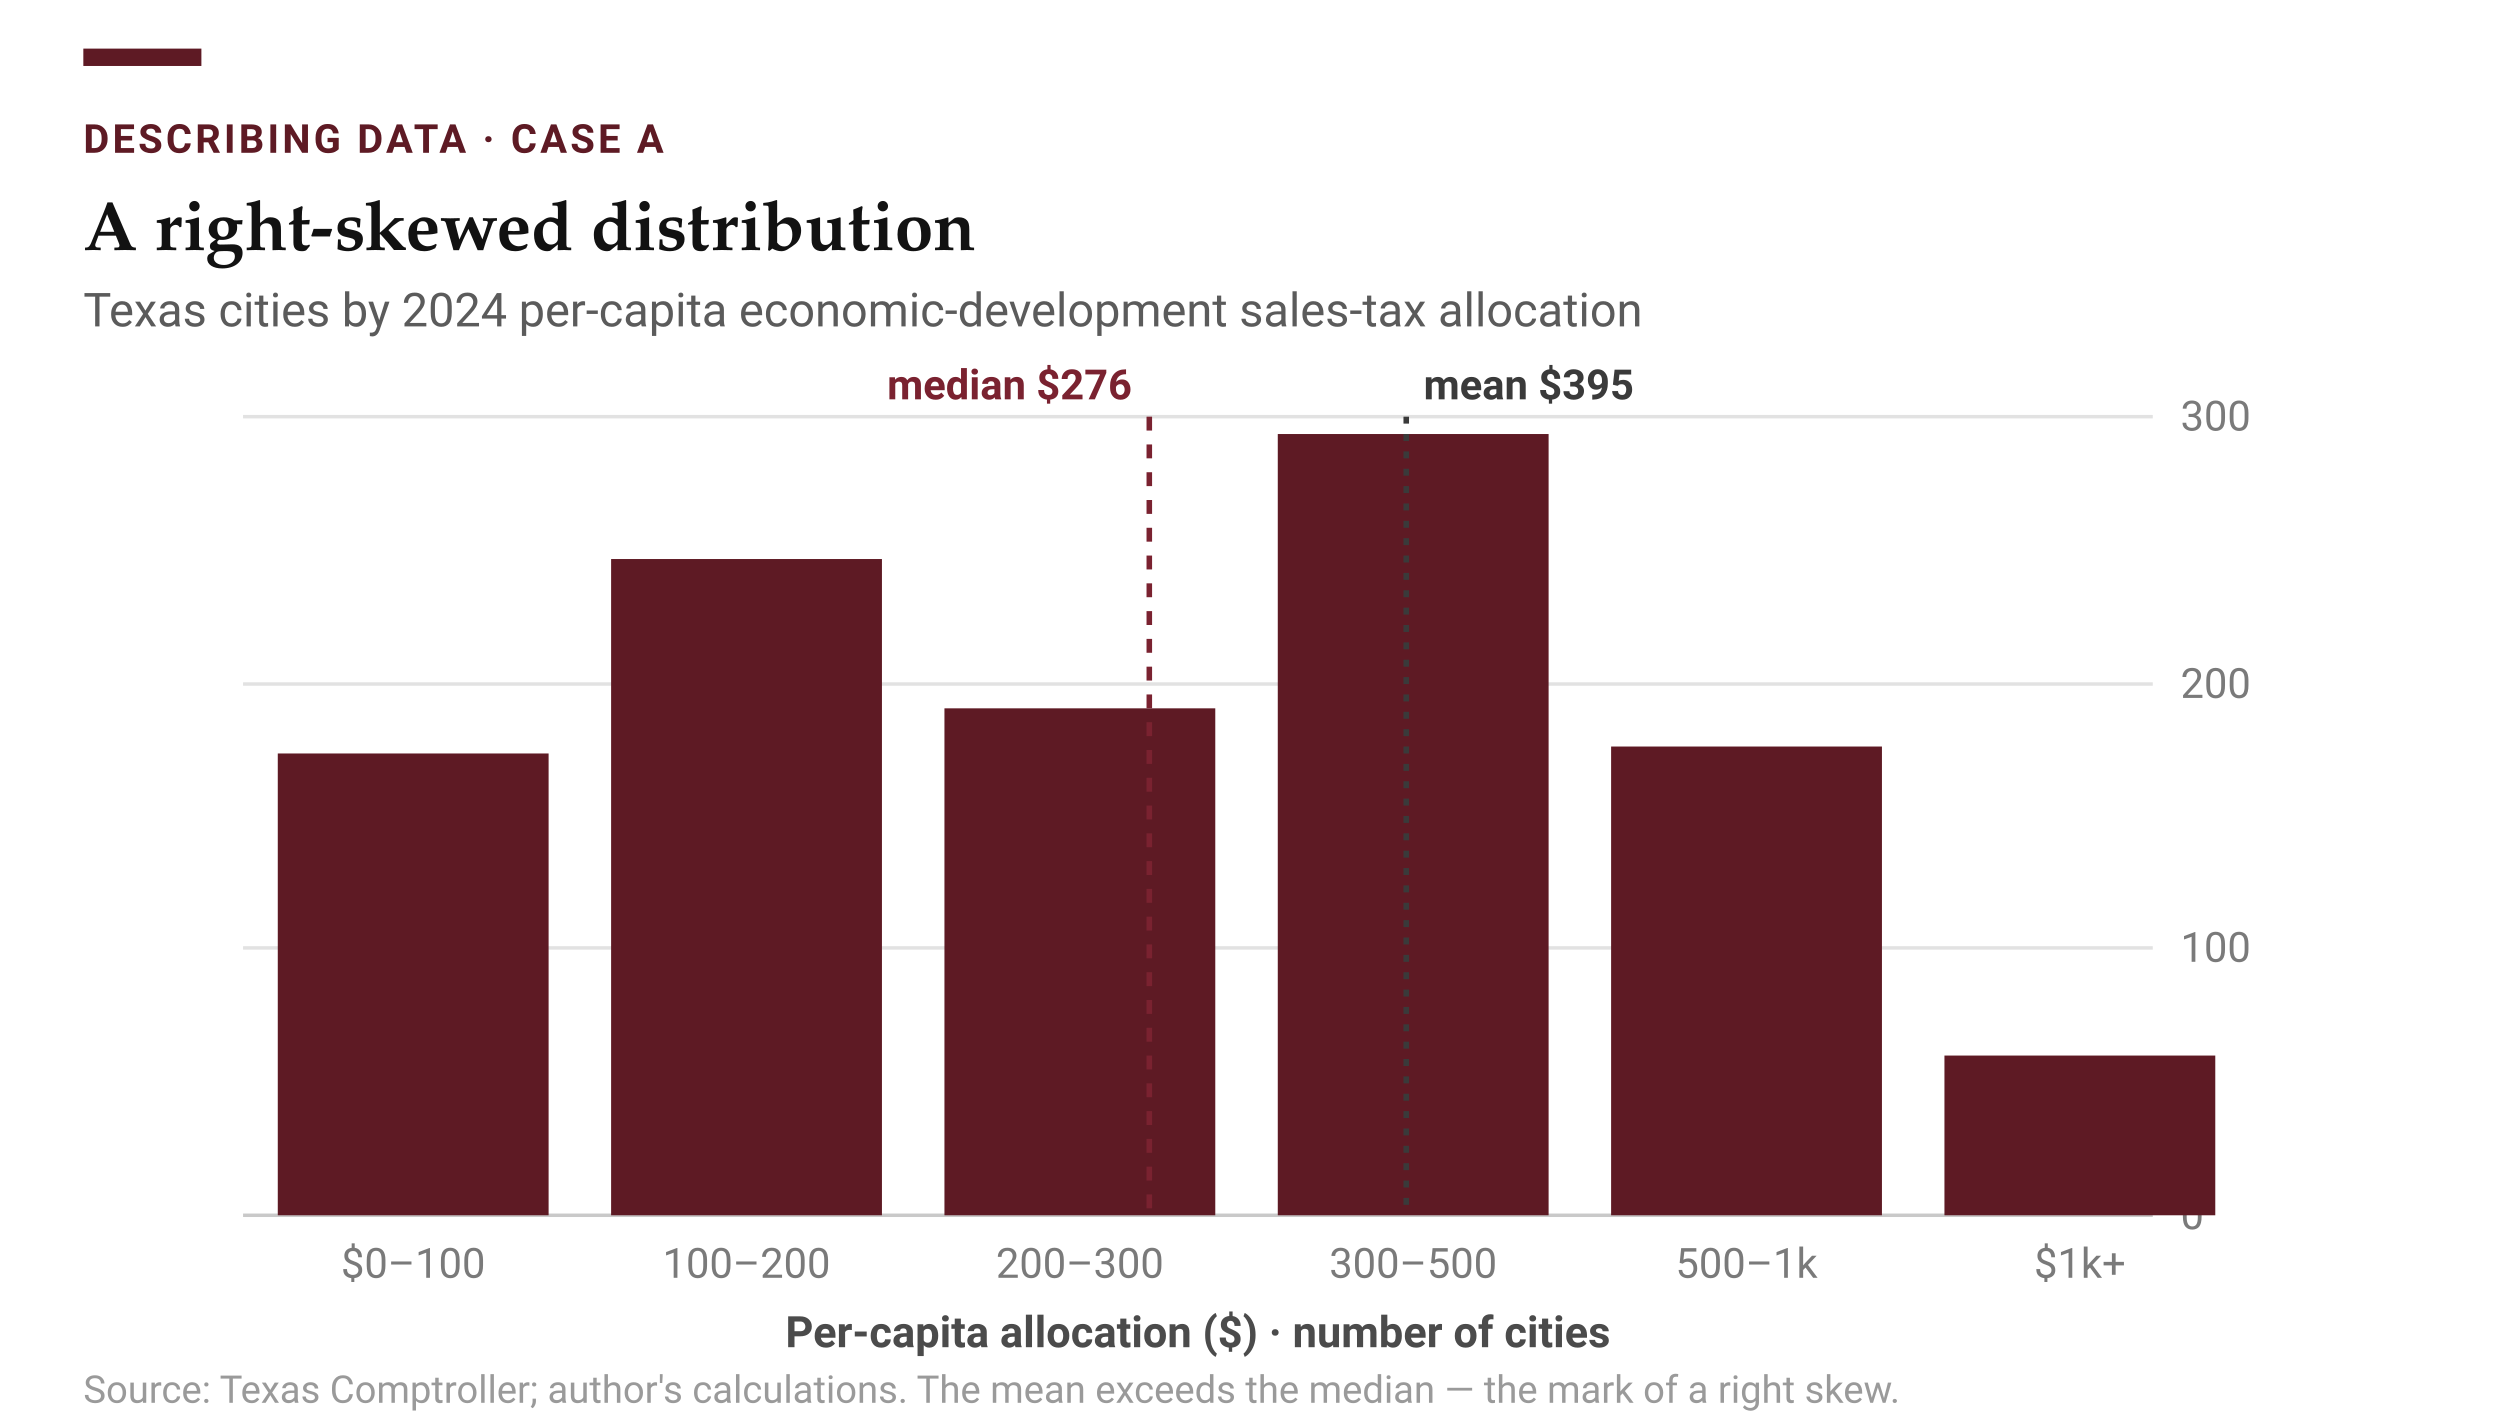
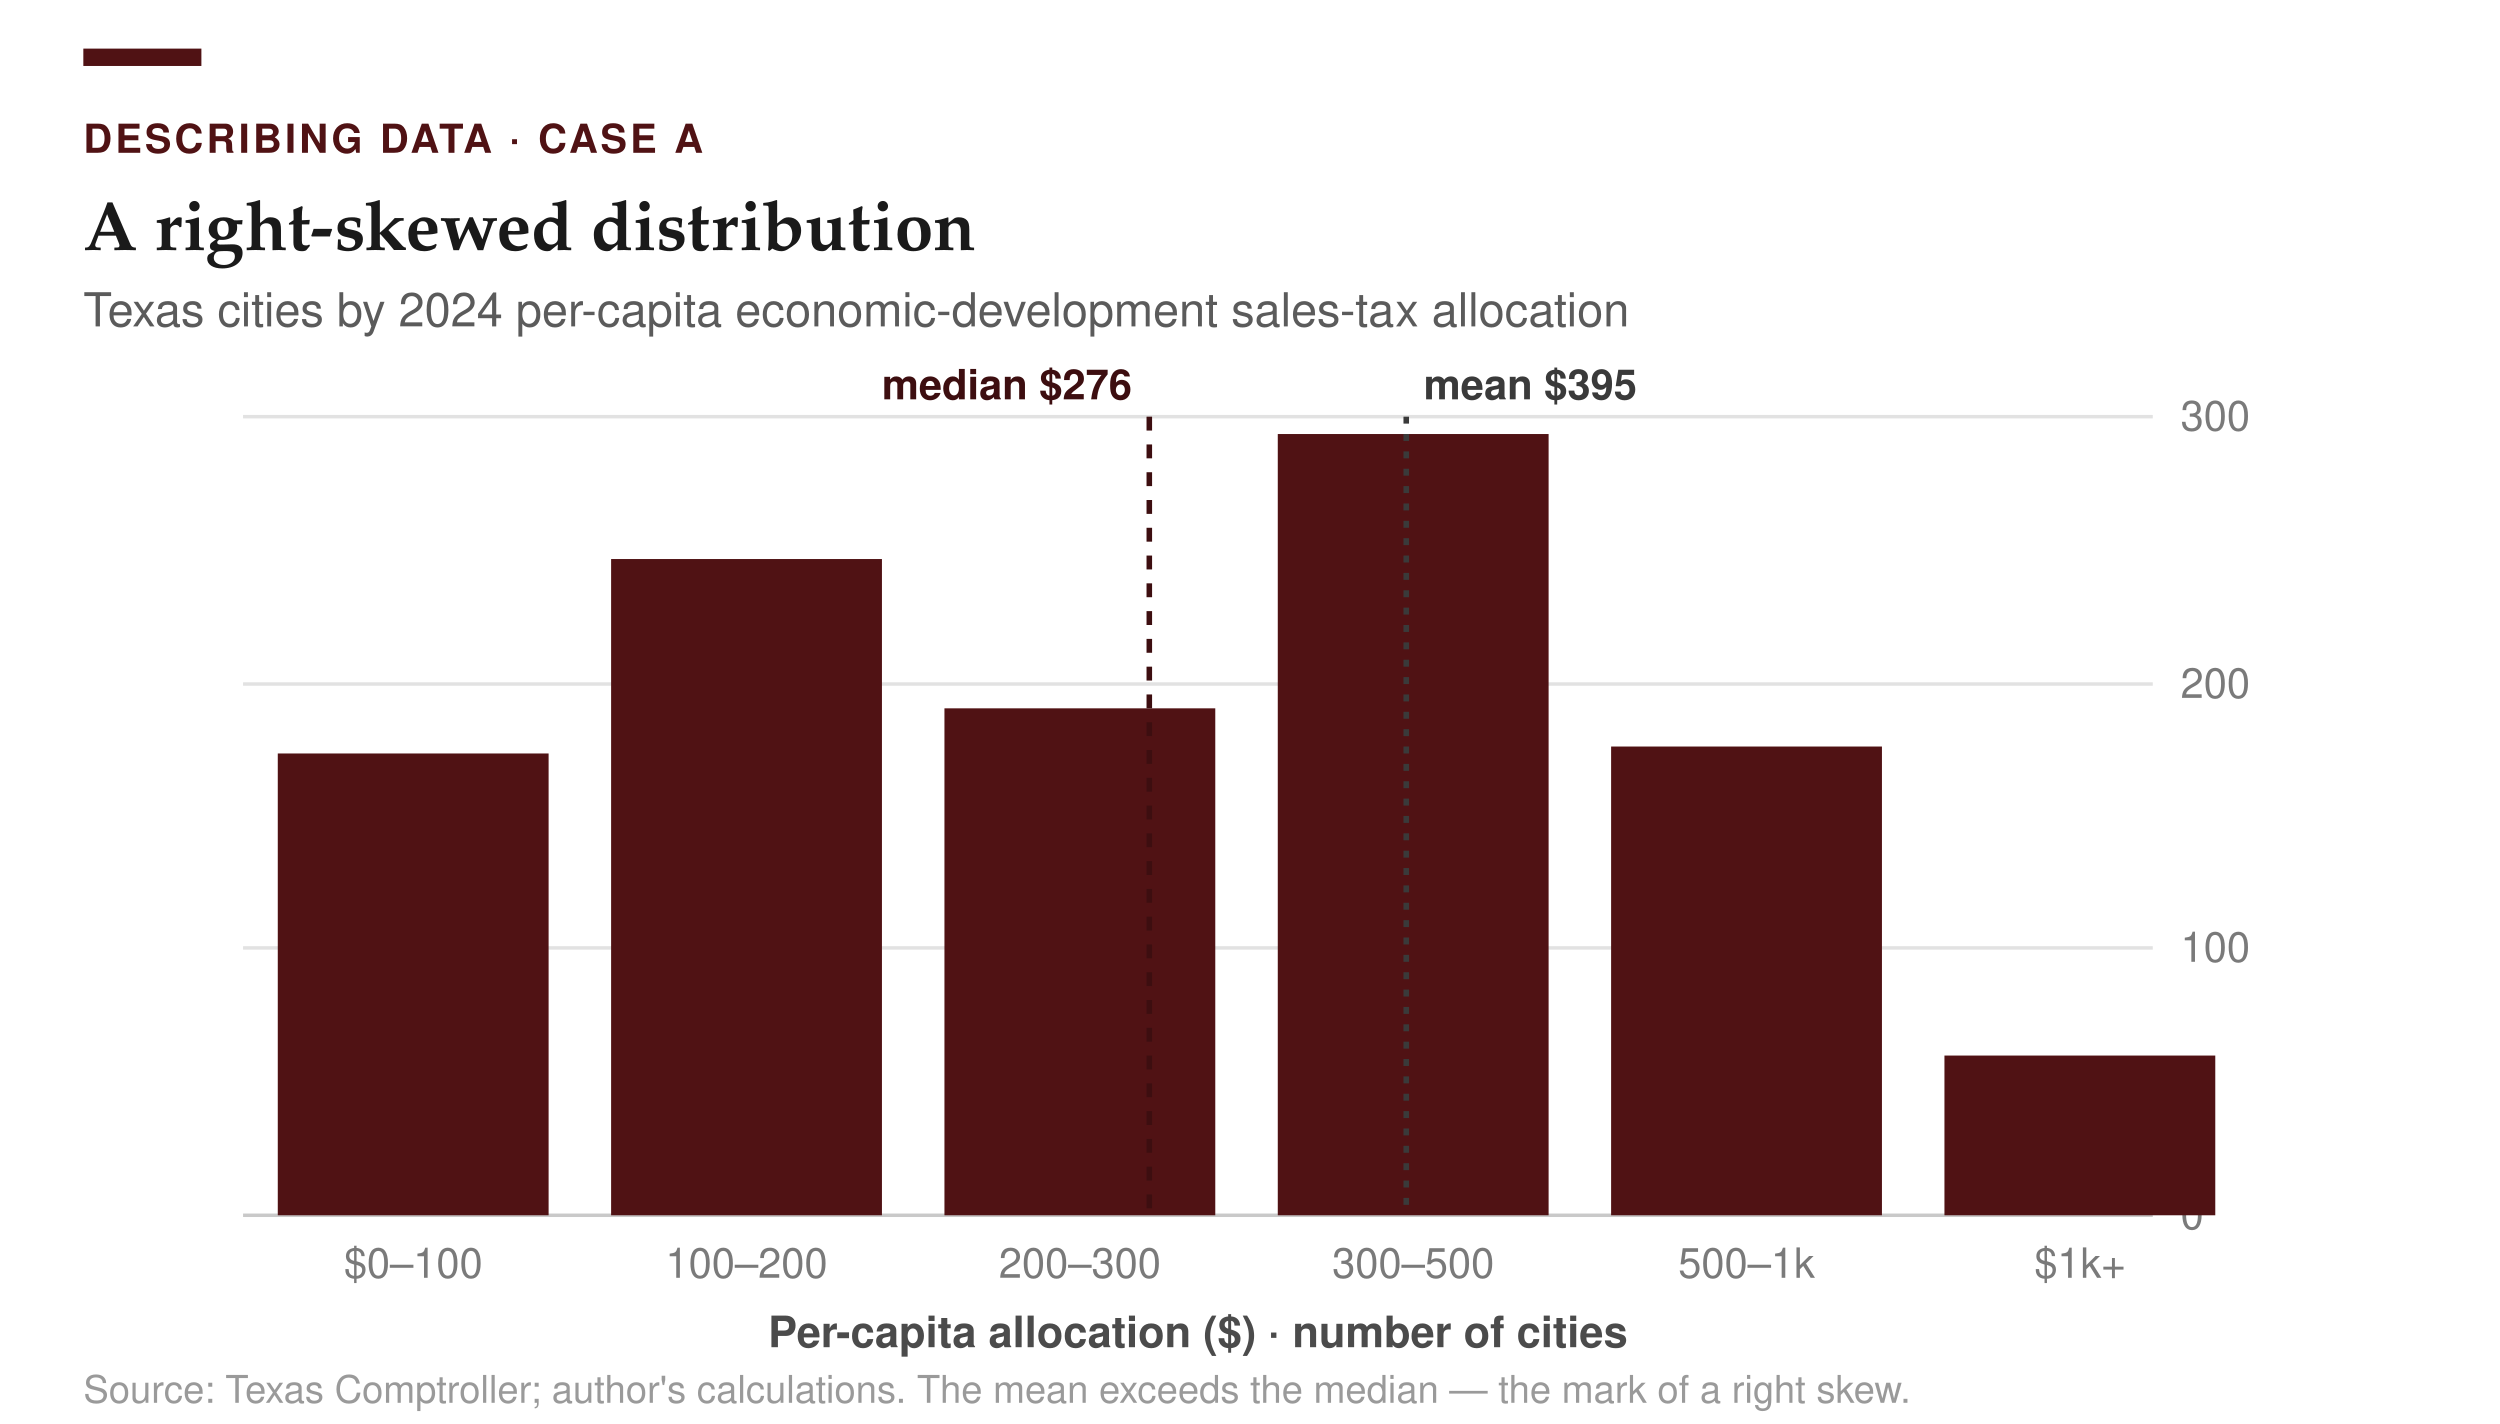
<svg xmlns="http://www.w3.org/2000/svg" viewBox="0 0 720 410" role="img" aria-label="Histogram of Texas cities by 2024 per-capita economic-development sales-tax allocation, right-skewed. The mean of $395 sits to the right of the median of $276.">
  <style>
-     .kick { font: 600 11.5px -apple-system, BlinkMacSystemFont, "Segoe UI", Roboto, Helvetica, Arial, sans-serif; letter-spacing: .08em; fill: #5E1A24; }
-     .head { font: 700 20px Georgia, "Iowan Old Style", "Palatino Linotype", Palatino, serif; fill: #121212; }
-     .dek  { font: 400 13.5px -apple-system, BlinkMacSystemFont, "Segoe UI", Roboto, Helvetica, Arial, sans-serif; fill: #5b5b5b; }
-     .ax   { font: 400 12px -apple-system, BlinkMacSystemFont, "Segoe UI", Roboto, Helvetica, Arial, sans-serif; fill: #7a7a7a; }
-     .axb  { font: 600 12.5px -apple-system, BlinkMacSystemFont, "Segoe UI", Roboto, Helvetica, Arial, sans-serif; fill: #4b4b4b; }
-     .mk   { font: 600 12px -apple-system, BlinkMacSystemFont, "Segoe UI", Roboto, Helvetica, Arial, sans-serif; }
-     .src  { font: 400 11px -apple-system, BlinkMacSystemFont, "Segoe UI", Roboto, Helvetica, Arial, sans-serif; fill: #9a9a9a; }
+     .kick { font: 600 11.5px "DM Sans", -apple-system, BlinkMacSystemFont, "Segoe UI", Helvetica, Arial, sans-serif; letter-spacing: .08em; fill: #501214; }
+     .head { font: 700 20px Spectral, Georgia, "Palatino Linotype", serif; fill: #1a1a1a; }
+     .dek  { font: 400 13.5px "DM Sans", -apple-system, BlinkMacSystemFont, "Segoe UI", Helvetica, Arial, sans-serif; fill: #5b5b5b; }
+     .ax   { font: 400 12px "DM Sans", -apple-system, BlinkMacSystemFont, "Segoe UI", Helvetica, Arial, sans-serif; fill: #7a7a7a; }
+     .axb  { font: 600 12.5px "DM Sans", -apple-system, BlinkMacSystemFont, "Segoe UI", Helvetica, Arial, sans-serif; fill: #4b4b4b; }
+     .mk   { font: 600 12px "DM Sans", -apple-system, BlinkMacSystemFont, "Segoe UI", Helvetica, Arial, sans-serif; }
+     .src  { font: 400 11px "DM Sans", -apple-system, BlinkMacSystemFont, "Segoe UI", Helvetica, Arial, sans-serif; fill: #9a9a9a; }
  </style>
-   <rect x="24" y="14" width="34" height="5" fill="#5E1A24" />
+   <rect x="24" y="14" width="34" height="5" fill="#501214" />
  <text x="24" y="44" class="kick">DESCRIBING DATA · CASE A</text>
  <text x="24" y="72" class="head">A right-skewed distribution</text>
  <text x="24" y="94" class="dek">Texas cities by 2024 per-capita economic-development sales-tax allocation</text>
  <g stroke="#e2e2e2" stroke-width="1">
    <line x1="70" y1="120" x2="620" y2="120" />
    <line x1="70" y1="197" x2="620" y2="197" />
    <line x1="70" y1="273" x2="620" y2="273" />
  </g>
  <line x1="70" y1="350" x2="620" y2="350" stroke="#c9c9c9" stroke-width="1" />
  <text x="628" y="124" class="ax">300</text>
  <text x="628" y="201" class="ax">200</text>
  <text x="628" y="277" class="ax">100</text>
  <text x="628" y="354" class="ax">0</text>
-   <g fill="#5E1A24">
+   <g fill="#501214">
    <rect x="80" y="217" width="78" height="133" />
    <rect x="176" y="161" width="78" height="189" />
    <rect x="272" y="204" width="78" height="146" />
    <rect x="368" y="125" width="78" height="225" />
    <rect x="464" y="215" width="78" height="135" />
    <rect x="560" y="304" width="78" height="46" />
  </g>
-   <line x1="331" y1="120" x2="331" y2="350" stroke="#7a2230" stroke-width="1.6" stroke-dasharray="4 4" />
-   <text x="326" y="115" text-anchor="end" class="mk" fill="#7a2230">median $276</text>
+   <line x1="331" y1="120" x2="331" y2="350" stroke="#3d0e10" stroke-width="1.6" stroke-dasharray="4 4" />
+   <text x="326" y="115" text-anchor="end" class="mk" fill="#3d0e10">median $276</text>
  <line x1="405" y1="120" x2="405" y2="350" stroke="#3a3a3a" stroke-width="1.6" stroke-dasharray="2 3" />
  <text x="410" y="115" class="mk" fill="#3a3a3a">mean $395</text>
  <g class="ax" text-anchor="middle">
    <text x="119" y="368">$0–100</text>
    <text x="215" y="368">100–200</text>
    <text x="311" y="368">200–300</text>
    <text x="407" y="368">300–500</text>
    <text x="503" y="368">500–1k</text>
    <text x="599" y="368">$1k+</text>
  </g>
  <text x="345" y="388" text-anchor="middle" class="axb">Per-capita allocation ($) · number of cities</text>
  <text x="24" y="404" class="src">Source: Texas Comptroller; author's calculations. The mean exceeds the median — the mark of a right skew.</text>
</svg>
